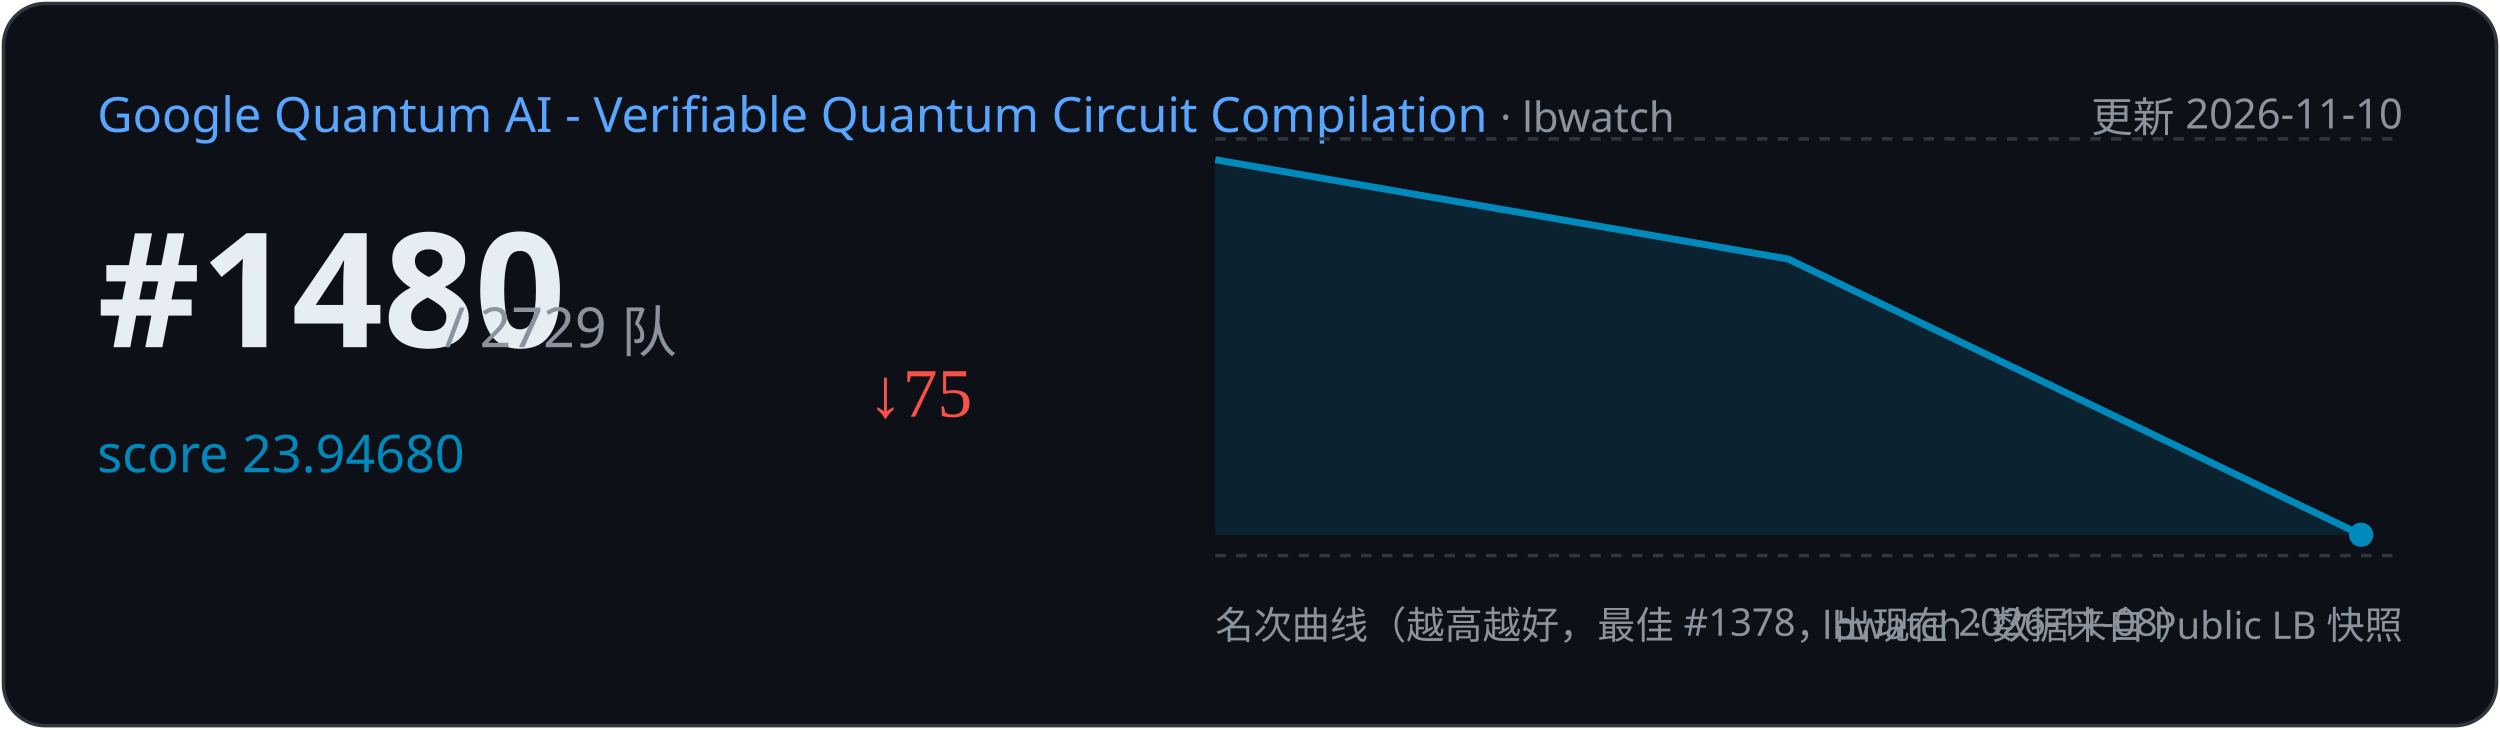
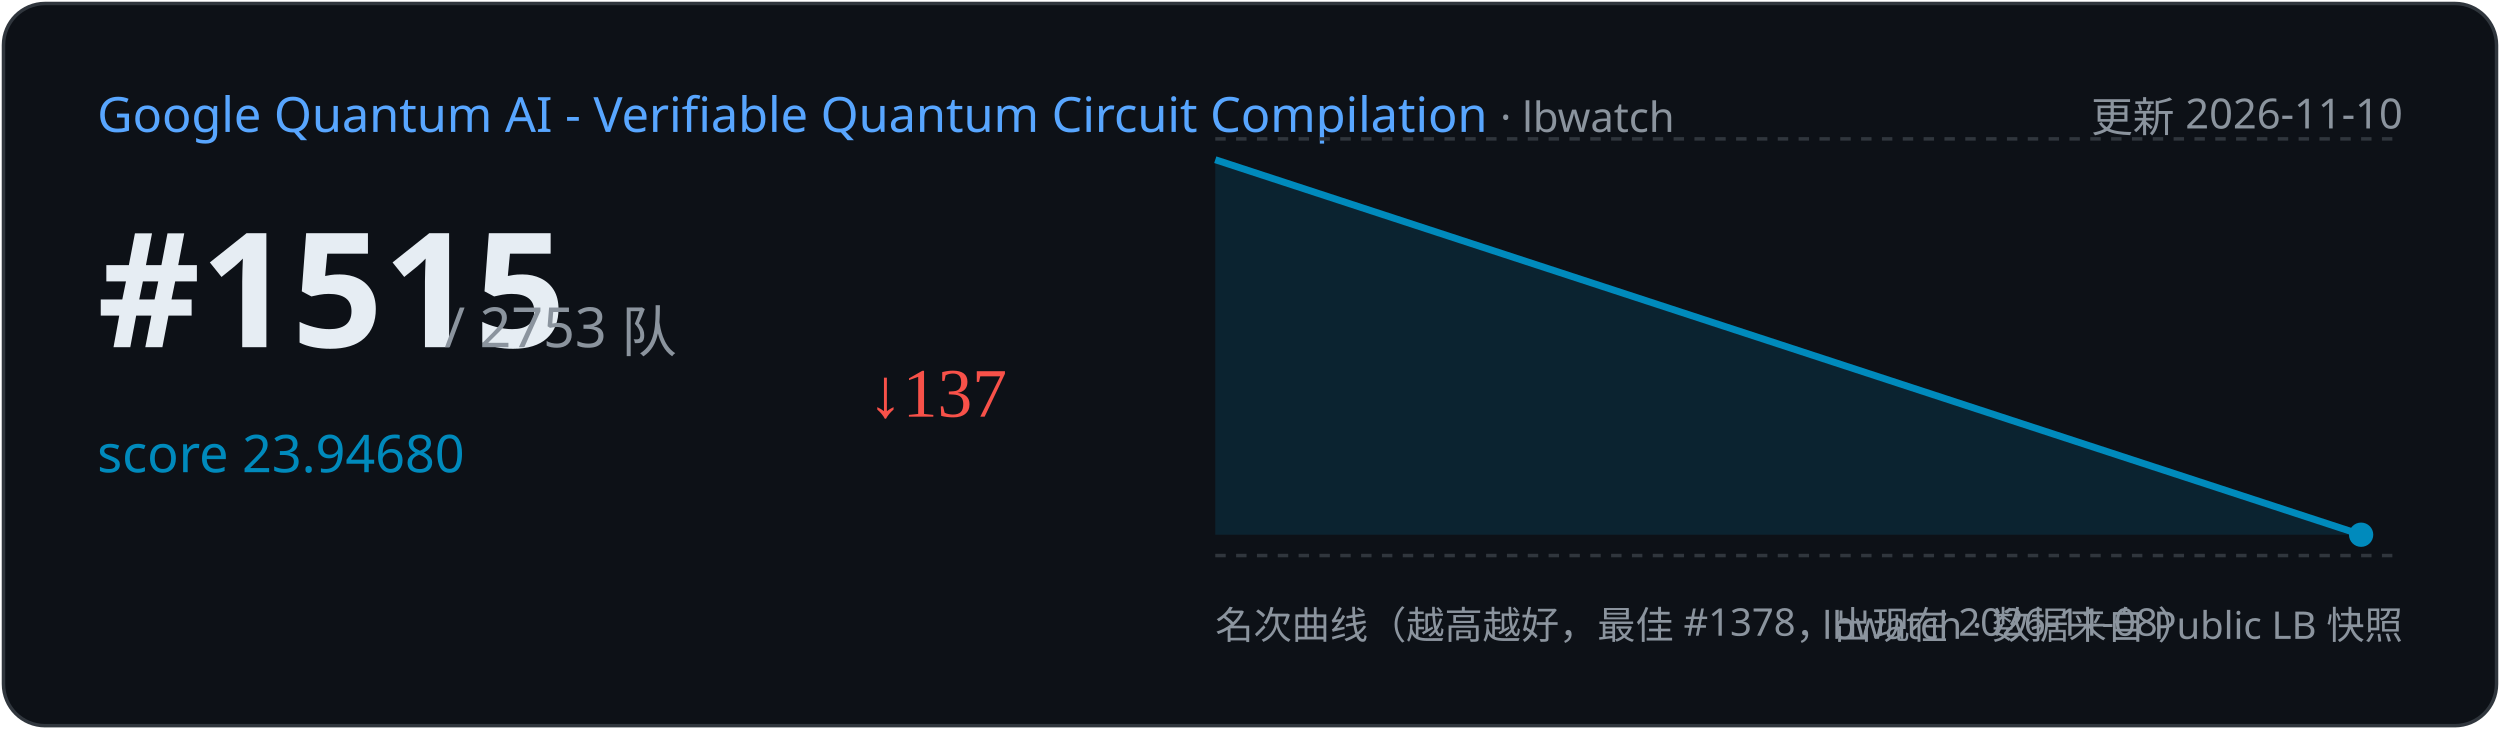
<svg xmlns="http://www.w3.org/2000/svg" width="720" height="210" viewBox="0 0 720 210">
  <rect x="1" y="1" width="718" height="208" rx="12" fill="#0d1117" stroke="#30363d" />
  <text x="28" y="38" font-family="Segoe UI,sans-serif" font-size="14" fill="#58a6ff">Google Quantum AI - Verifiable Quantum Circuit Compilation
    <tspan fill="#8b949e" font-size="12"> · lbwatch</tspan>
  </text>
  <text x="692" y="38" text-anchor="end" font-family="Segoe UI,sans-serif" font-size="12" fill="#8b949e">更新 2026-11-10</text>
-   <text x="28" y="100" font-family="Segoe UI,sans-serif" font-size="46" font-weight="700" fill="#e6edf3">#1480</text>
-   <text x="128" y="100" font-family="Segoe UI,sans-serif" font-size="16" fill="#8b949e">/ 2729 队</text>
+   <text x="28" y="100" font-family="Segoe UI,sans-serif" font-size="46" font-weight="700" fill="#e6edf3">#1515</text>
+   <text x="128" y="100" font-family="Segoe UI,sans-serif" font-size="16" fill="#8b949e">/ 2753 队</text>
  <text x="28" y="136" font-family="Segoe UI,sans-serif" font-size="15" fill="#008ABC">score 23.94680</text>
-   <text x="250" y="120" font-size="20" fill="#f85149">↓75</text>
+   <text x="250" y="120" font-size="20" fill="#f85149">↓137</text>
  <line x1="350" y1="40" x2="692" y2="40" stroke="#30363d" stroke-dasharray="3 3" />
  <line x1="350" y1="160" x2="692" y2="160" stroke="#30363d" stroke-dasharray="3 3" />
-   <path d="M350.0,46.0 L515.0,74.6 L680.0,154.0 L680.0,154.0 L350.0,154 Z" fill="#008ABC" opacity="0.15" />
-   <polyline points="350.0,46.0 515.0,74.6 680.0,154.0" fill="none" stroke="#008ABC" stroke-width="2" />
+   <path d="M350.0,46.0 L680.0,154.0 L680.0,154.0 L350.0,154 Z" fill="#008ABC" opacity="0.15" />
+   <polyline points="350.0,46.0 680.0,154.0" fill="none" stroke="#008ABC" stroke-width="2" />
  <circle cx="680.0" cy="154.0" r="3.5" fill="#008ABC" />
  <text x="350" y="184" font-family="Segoe UI,sans-serif" font-size="11" fill="#8b949e">名次曲线（越高越好，最佳 #1378，出现在 2026-11-08）</text>
  <text x="692" y="184" text-anchor="end" font-family="Segoe UI,sans-serif" font-size="11" fill="#8b949e">lbwatch · 数据来自 Public LB 快照</text>
</svg>
